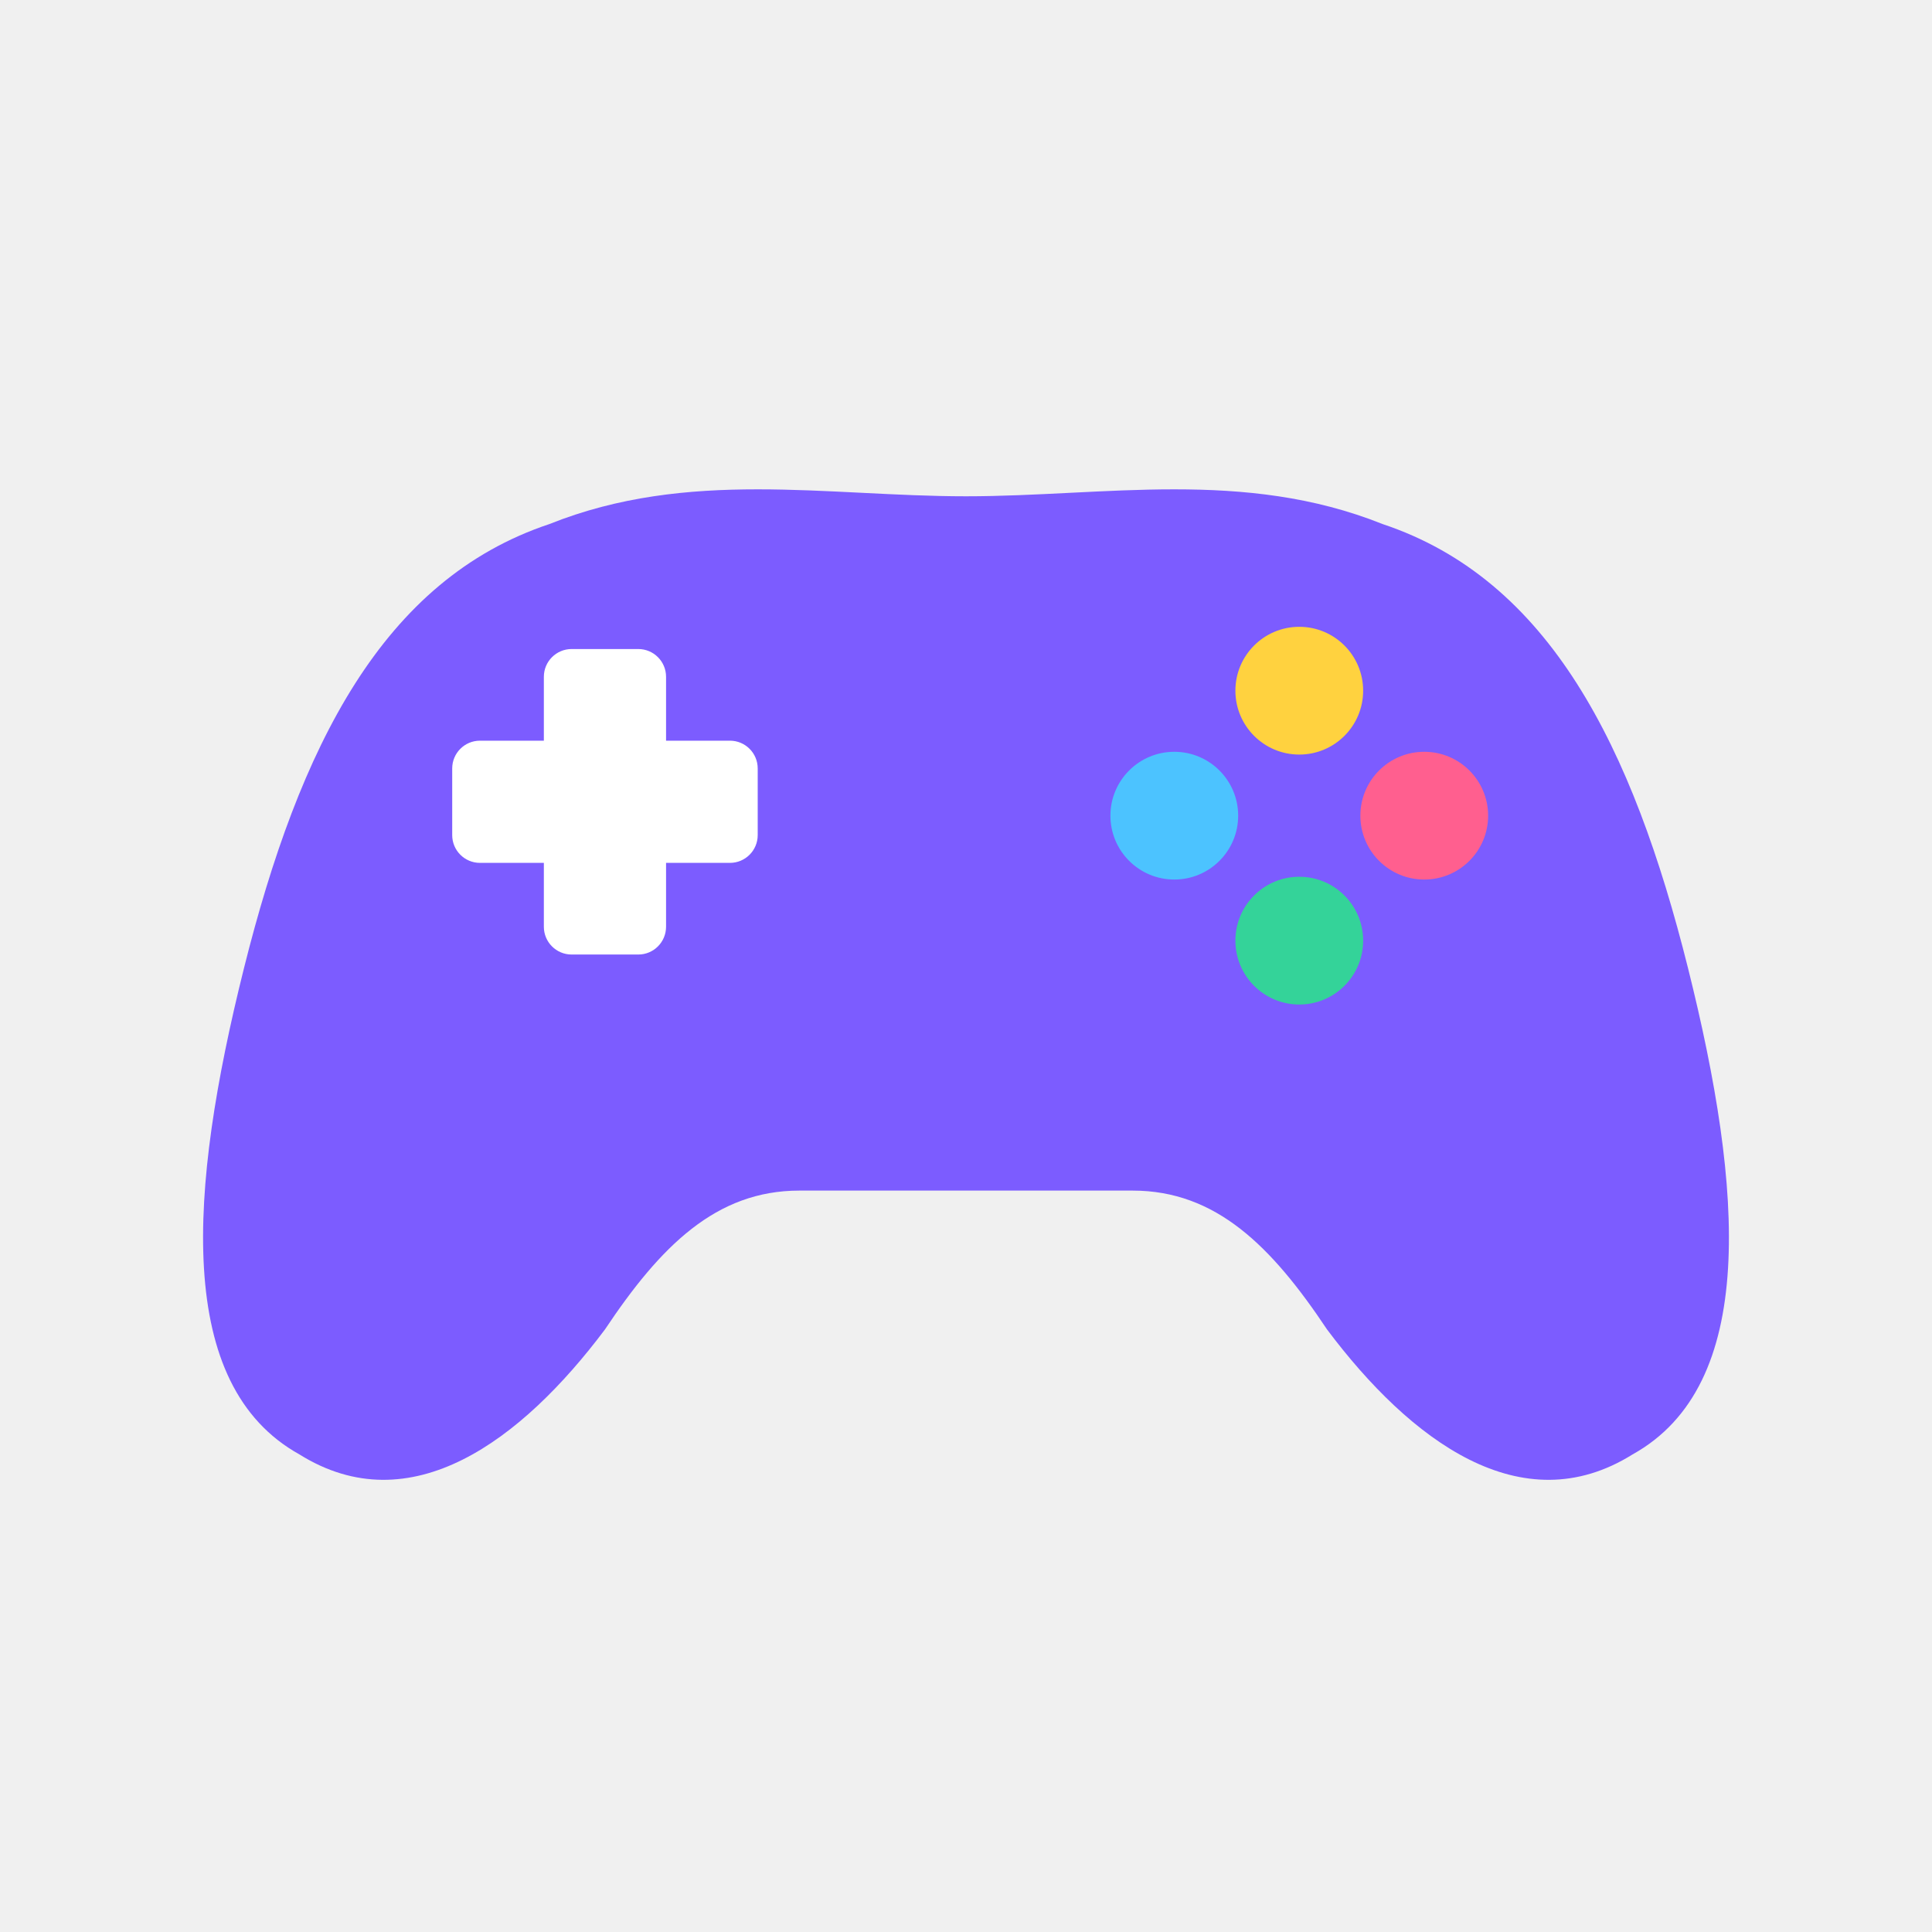
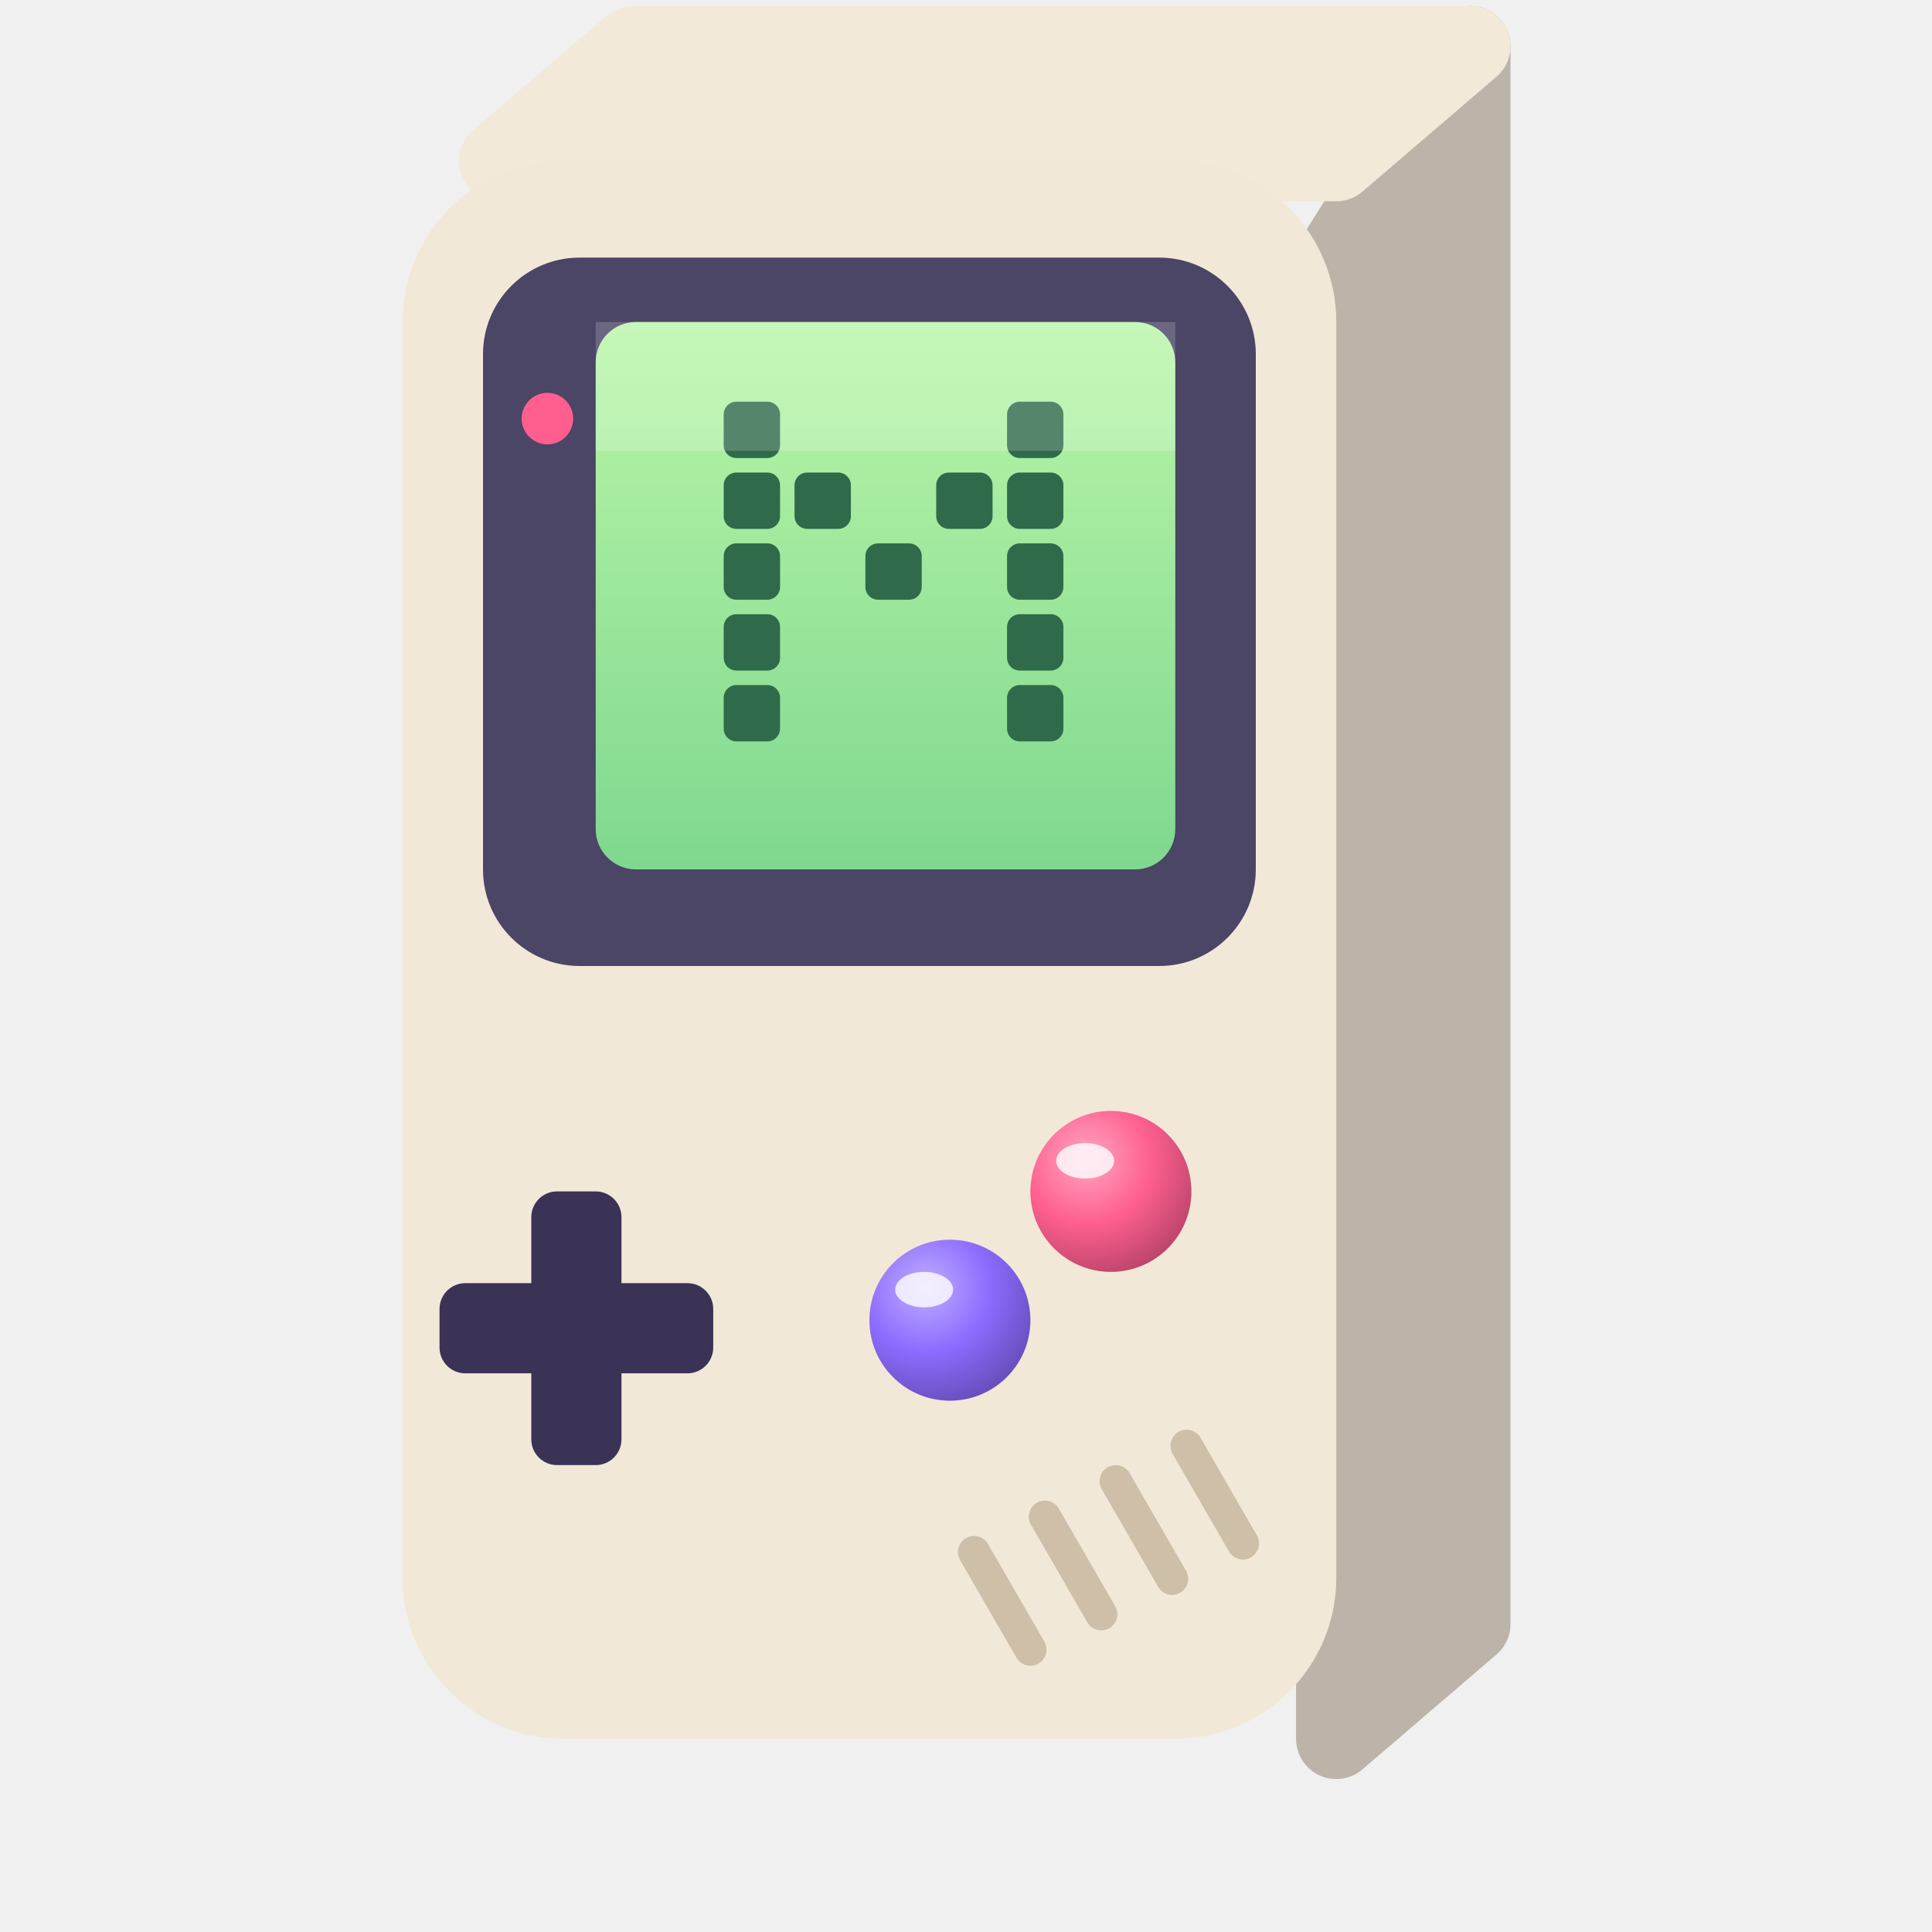
- <svg xmlns="http://www.w3.org/2000/svg" viewBox="0 0 128 128">
-   <g transform="translate(5.12 3.44) scale(0.92)">
-     <path d="M34 34C44 30 54 32 64 32C74 32 84 30 94 34C106 38 112 50 116 66C120 82 121 96 112 101C104 106 96 100 90 92C86 86 82 82 76 82H52C46 82 42 86 38 92C32 100 24 106 16 101C7 96 8 82 12 66C16 50 22 38 34 34Z" fill="#7c5cff" />
-     <g fill="#ffffff">
-       <rect x="33.6" y="43" width="8.8" height="22" rx="2" />
-       <rect x="27" y="49.6" width="22" height="8.8" rx="2" />
-     </g>
-     <circle cx="88" cy="46" r="4.6" fill="#ffd23f" />
-     <circle cx="97" cy="55" r="4.6" fill="#ff5f8f" />
-     <circle cx="88" cy="64" r="4.6" fill="#34d399" />
-     <circle cx="79" cy="55" r="4.6" fill="#4cc3ff" />
+ <svg xmlns="http://www.w3.org/2000/svg" viewBox="9 8 120 120">
+   <polygon points="92.00,24.00 100.32,10.87 100.32,108.87 92.00,116.00" fill="#bcb4a8" stroke="#bcb4a8" stroke-linejoin="round" stroke-width="5" />
+   <polygon points="40.00,18.00 48.32,10.87 100.32,10.87 92.00,18.00" fill="#f2e9d9" stroke="#f2e9d9" stroke-linejoin="round" stroke-width="5" />
+   <rect x="34.00" y="18.00" width="58.00" height="98.00" rx="10" fill="#f2e8d8" />
+   <rect x="39" y="24" width="48" height="44" rx="6" fill="#4b4566" />
+   <circle cx="43" cy="34" r="1.6" fill="#ff5f8f" />
+   <defs>
+     <linearGradient id="lcd" x1="0" y1="0" x2="0" y2="1">
+       <stop offset="0" stop-color="#b9f5a8" />
+       <stop offset="1" stop-color="#7fd88f" />
+     </linearGradient>
+   </defs>
+   <rect x="46" y="28" width="36" height="34" rx="2.5" fill="url(#lcd)" />
+   <rect x="53.95" y="32.95" width="3.50" height="3.50" rx="0.79" fill="#2f6b4a" />
+   <rect x="71.55" y="32.95" width="3.50" height="3.50" rx="0.79" fill="#2f6b4a" />
+   <rect x="53.95" y="37.35" width="3.50" height="3.50" rx="0.79" fill="#2f6b4a" />
+   <rect x="58.35" y="37.35" width="3.50" height="3.50" rx="0.79" fill="#2f6b4a" />
+   <rect x="67.15" y="37.35" width="3.50" height="3.50" rx="0.79" fill="#2f6b4a" />
+   <rect x="71.55" y="37.35" width="3.50" height="3.50" rx="0.79" fill="#2f6b4a" />
+   <rect x="53.95" y="41.75" width="3.50" height="3.50" rx="0.79" fill="#2f6b4a" />
+   <rect x="62.75" y="41.75" width="3.50" height="3.50" rx="0.79" fill="#2f6b4a" />
+   <rect x="71.55" y="41.75" width="3.50" height="3.50" rx="0.79" fill="#2f6b4a" />
+   <rect x="53.95" y="46.15" width="3.50" height="3.50" rx="0.79" fill="#2f6b4a" />
+   <rect x="71.55" y="46.15" width="3.50" height="3.50" rx="0.79" fill="#2f6b4a" />
+   <rect x="53.95" y="50.55" width="3.50" height="3.50" rx="0.79" fill="#2f6b4a" />
+   <rect x="71.55" y="50.55" width="3.50" height="3.50" rx="0.79" fill="#2f6b4a" />
+   <rect x="46" y="28" width="36" height="8" fill="#fff" opacity=".18" />
+   <g fill="#3a3355">
+     <rect x="42" y="82" width="5.6" height="17" rx="1.6" />
+     <rect x="36.3" y="87.7" width="17" height="5.6" rx="1.6" />
  </g>
+   <defs>
+     <radialGradient id="pa" cx="0.35" cy="0.3" r="0.8">
+       <stop offset="0" stop-color="#ffa7c1" />
+       <stop offset="0.5" stop-color="#ff5f8f" />
+       <stop offset="1" stop-color="#b24264" />
+     </radialGradient>
+   </defs>
+   <circle cx="78" cy="82" r="5" fill="url(#pa)" />
+   <ellipse cx="76.40" cy="80.10" rx="1.80" ry="1.10" fill="#fff" opacity=".8" />
+   <defs>
+     <radialGradient id="pb" cx="0.35" cy="0.3" r="0.8">
+       <stop offset="0" stop-color="#bfadff" />
+       <stop offset="0.5" stop-color="#8c6bff" />
+       <stop offset="1" stop-color="#624ab2" />
+     </radialGradient>
+   </defs>
+   <circle cx="68" cy="90" r="5" fill="url(#pb)" />
+   <ellipse cx="66.40" cy="88.10" rx="1.80" ry="1.10" fill="#fff" opacity=".8" />
+   <rect x="70.0" y="103.0" width="2" height="9" rx="1" fill="#cdbfa8" transform="rotate(-30 71.0 107.0)" />
+   <rect x="74.4" y="100.8" width="2" height="9" rx="1" fill="#cdbfa8" transform="rotate(-30 75.4 104.8)" />
+   <rect x="78.8" y="98.6" width="2" height="9" rx="1" fill="#cdbfa8" transform="rotate(-30 79.8 102.6)" />
+   <rect x="83.2" y="96.4" width="2" height="9" rx="1" fill="#cdbfa8" transform="rotate(-30 84.2 100.4)" />
</svg>
